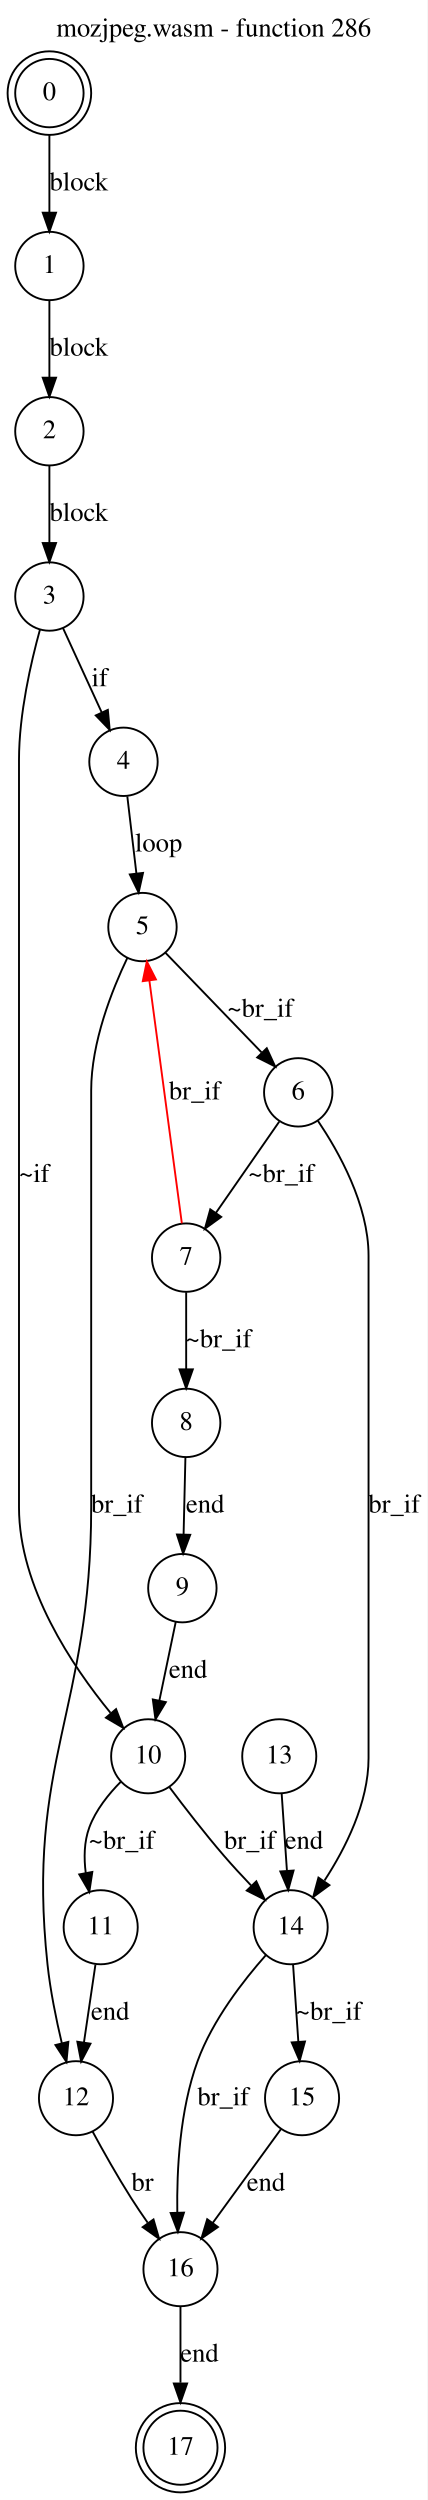
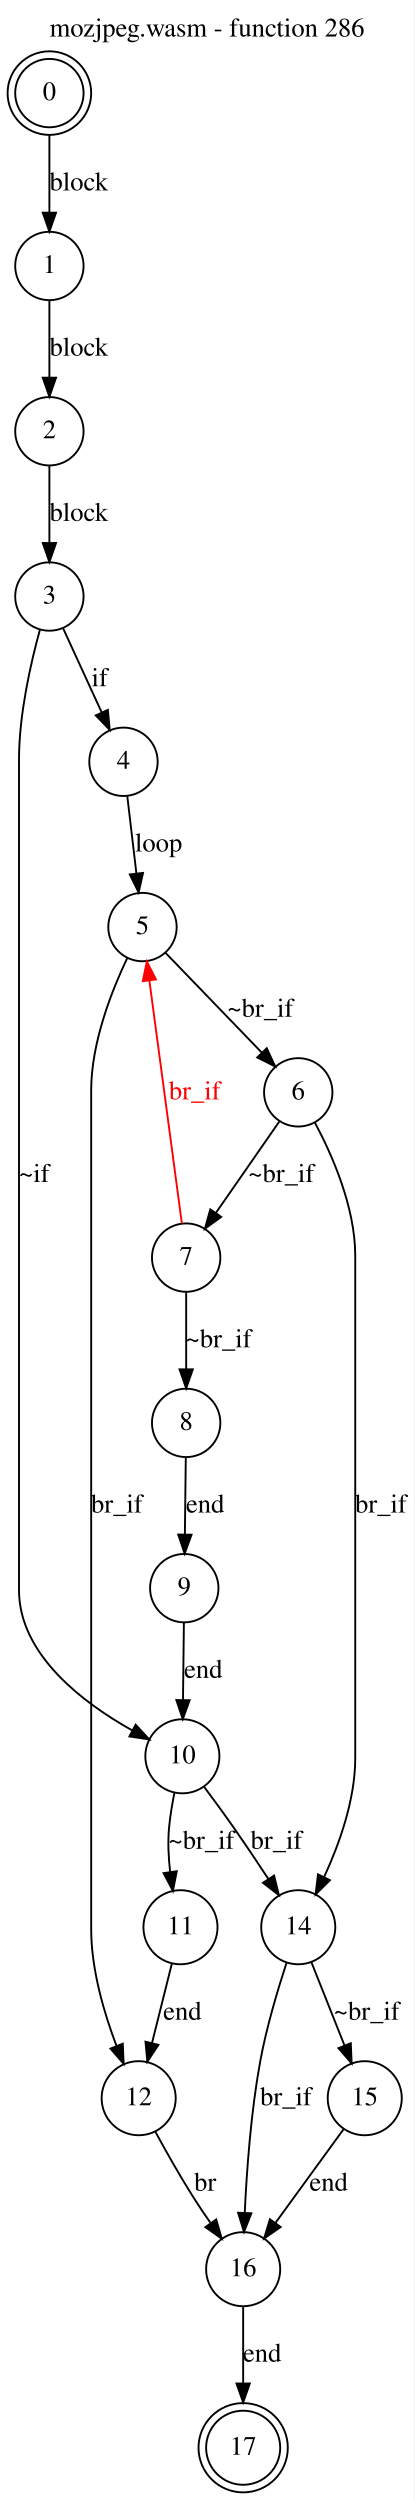
- <svg xmlns="http://www.w3.org/2000/svg" width="225pt" height="1316pt" viewBox="0.00 0.00 225.00 1315.98">
+ <svg xmlns="http://www.w3.org/2000/svg" width="218pt" height="1316pt" viewBox="0.00 0.00 218.00 1315.98">
  <g id="graph0" class="graph" transform="scale(1 1) rotate(0) translate(4 1311.98)">
-     <polygon fill="white" stroke="transparent" points="-4,4 -4,-1311.98 221,-1311.98 221,4 -4,4" />
-     <text text-anchor="middle" x="108.5" y="-1292.78" font-family="Times,serif" font-size="14.00">mozjpeg.wasm - function 286</text>
+     <polygon fill="white" stroke="transparent" points="-4,4 -4,-1311.98 214,-1311.98 214,4 -4,4" />
+     <text text-anchor="middle" x="105" y="-1292.78" font-family="Times,serif" font-size="14.00">mozjpeg.wasm - function 286</text>
    <g id="node1" class="node">
      <ellipse fill="none" stroke="black" cx="22" cy="-1262.98" rx="18" ry="18" />
      <ellipse fill="none" stroke="black" cx="22" cy="-1262.98" rx="22" ry="22" />
      <text text-anchor="middle" x="22" y="-1259.28" font-family="Times,serif" font-size="14.00">0</text>
    </g>
    <g id="node3" class="node">
      <ellipse fill="none" stroke="black" cx="22" cy="-1171.98" rx="18" ry="18" />
      <text text-anchor="middle" x="22" y="-1168.28" font-family="Times,serif" font-size="14.00">1</text>
    </g>
    <g id="edge1" class="edge">
      <path fill="none" stroke="black" d="M22,-1240.89C22,-1228.76 22,-1213.39 22,-1200.34" />
      <polygon fill="black" stroke="black" points="25.5,-1200.05 22,-1190.05 18.5,-1200.05 25.5,-1200.05" />
      <text text-anchor="middle" x="37.5" y="-1211.78" font-family="Times,serif" font-size="14.00">block</text>
    </g>
    <g id="node2" class="node">
-       <ellipse fill="none" stroke="black" cx="91" cy="-23.5" rx="19.5" ry="19.5" />
-       <ellipse fill="none" stroke="black" cx="91" cy="-23.5" rx="23.5" ry="23.5" />
-       <text text-anchor="middle" x="91" y="-19.8" font-family="Times,serif" font-size="14.00">17</text>
+       <ellipse fill="none" stroke="black" cx="124" cy="-23.5" rx="19.5" ry="19.5" />
+       <ellipse fill="none" stroke="black" cx="124" cy="-23.5" rx="23.5" ry="23.5" />
+       <text text-anchor="middle" x="124" y="-19.8" font-family="Times,serif" font-size="14.00">17</text>
    </g>
    <g id="node4" class="node">
      <ellipse fill="none" stroke="black" cx="22" cy="-1084.98" rx="18" ry="18" />
      <text text-anchor="middle" x="22" y="-1081.28" font-family="Times,serif" font-size="14.00">2</text>
    </g>
    <g id="edge2" class="edge">
      <path fill="none" stroke="black" d="M22,-1153.78C22,-1142.15 22,-1126.53 22,-1113.22" />
      <polygon fill="black" stroke="black" points="25.5,-1113.16 22,-1103.16 18.5,-1113.16 25.5,-1113.16" />
      <text text-anchor="middle" x="37.5" y="-1124.78" font-family="Times,serif" font-size="14.00">block</text>
    </g>
    <g id="node5" class="node">
      <ellipse fill="none" stroke="black" cx="22" cy="-997.98" rx="18" ry="18" />
      <text text-anchor="middle" x="22" y="-994.28" font-family="Times,serif" font-size="14.00">3</text>
    </g>
    <g id="edge3" class="edge">
      <path fill="none" stroke="black" d="M22,-1066.78C22,-1055.15 22,-1039.53 22,-1026.22" />
      <polygon fill="black" stroke="black" points="25.5,-1026.16 22,-1016.16 18.5,-1026.16 25.5,-1026.16" />
      <text text-anchor="middle" x="37.5" y="-1037.78" font-family="Times,serif" font-size="14.00">block</text>
    </g>
    <g id="node6" class="node">
      <ellipse fill="none" stroke="black" cx="61" cy="-910.98" rx="18" ry="18" />
      <text text-anchor="middle" x="61" y="-907.28" font-family="Times,serif" font-size="14.00">4</text>
    </g>
    <g id="edge4" class="edge">
      <path fill="none" stroke="black" d="M29.15,-981.39C34.83,-969.01 42.89,-951.45 49.48,-937.09" />
      <polygon fill="black" stroke="black" points="52.77,-938.31 53.76,-927.76 46.41,-935.39 52.77,-938.31" />
      <text text-anchor="middle" x="48.5" y="-950.78" font-family="Times,serif" font-size="14.00">if</text>
    </g>
    <g id="node7" class="node">
-       <ellipse fill="none" stroke="black" cx="74" cy="-387.48" rx="19.5" ry="19.5" />
-       <text text-anchor="middle" x="74" y="-383.78" font-family="Times,serif" font-size="14.00">10</text>
+       <ellipse fill="none" stroke="black" cx="92" cy="-387.48" rx="19.5" ry="19.5" />
+       <text text-anchor="middle" x="92" y="-383.78" font-family="Times,serif" font-size="14.00">10</text>
    </g>
    <g id="edge5" class="edge">
-       <path fill="none" stroke="black" d="M17.03,-980.54C12.33,-963.55 6,-936.16 6,-911.98 6,-911.98 6,-911.98 6,-518.48 6,-476.56 34.11,-434.81 54.18,-410.34" />
-       <polygon fill="black" stroke="black" points="57.09,-412.32 60.89,-402.43 51.75,-407.79 57.09,-412.32" />
+       <path fill="none" stroke="black" d="M17.03,-980.54C12.33,-963.55 6,-936.16 6,-911.98 6,-911.98 6,-911.98 6,-474.98 6,-440.81 40.18,-415.35 65.44,-401.19" />
+       <polygon fill="black" stroke="black" points="67.41,-404.11 74.6,-396.33 64.12,-397.93 67.41,-404.11" />
      <text text-anchor="middle" x="14" y="-689.78" font-family="Times,serif" font-size="14.00">~if</text>
    </g>
    <g id="node8" class="node">
      <ellipse fill="none" stroke="black" cx="71" cy="-823.98" rx="18" ry="18" />
      <text text-anchor="middle" x="71" y="-820.28" font-family="Times,serif" font-size="14.00">5</text>
    </g>
    <g id="edge6" class="edge">
      <path fill="none" stroke="black" d="M63.02,-892.78C64.39,-881.15 66.23,-865.53 67.8,-852.22" />
      <polygon fill="black" stroke="black" points="71.29,-852.5 68.98,-842.16 64.33,-851.68 71.29,-852.5" />
      <text text-anchor="middle" x="79.5" y="-863.78" font-family="Times,serif" font-size="14.00">loop</text>
    </g>
    <g id="node12" class="node">
-       <ellipse fill="none" stroke="black" cx="149" cy="-297.49" rx="19.5" ry="19.5" />
-       <text text-anchor="middle" x="149" y="-293.79" font-family="Times,serif" font-size="14.00">14</text>
+       <ellipse fill="none" stroke="black" cx="153" cy="-297.49" rx="19.5" ry="19.5" />
+       <text text-anchor="middle" x="153" y="-293.79" font-family="Times,serif" font-size="14.00">14</text>
    </g>
    <g id="edge16" class="edge">
-       <path fill="none" stroke="black" d="M85.15,-371.28C92.96,-360.85 103.79,-346.81 114,-334.99 118.44,-329.84 123.4,-324.47 128.16,-319.48" />
-       <polygon fill="black" stroke="black" points="130.92,-321.66 135.36,-312.04 125.89,-316.79 130.92,-321.66" />
-       <text text-anchor="middle" x="127.5" y="-338.79" font-family="Times,serif" font-size="14.00">br_if</text>
+       <path fill="none" stroke="black" d="M103.48,-371.34C108.35,-364.83 114.03,-357.09 119,-349.99 125.11,-341.25 131.6,-331.53 137.26,-322.91" />
+       <polygon fill="black" stroke="black" points="140.27,-324.7 142.8,-314.41 134.41,-320.88 140.27,-324.7" />
+       <text text-anchor="middle" x="141.5" y="-338.79" font-family="Times,serif" font-size="14.00">br_if</text>
    </g>
    <g id="node15" class="node">
-       <ellipse fill="none" stroke="black" cx="49" cy="-297.49" rx="19.5" ry="19.5" />
-       <text text-anchor="middle" x="49" y="-293.79" font-family="Times,serif" font-size="14.00">11</text>
+       <ellipse fill="none" stroke="black" cx="91" cy="-297.49" rx="19.5" ry="19.5" />
+       <text text-anchor="middle" x="91" y="-293.79" font-family="Times,serif" font-size="14.00">11</text>
    </g>
    <g id="edge15" class="edge">
-       <path fill="none" stroke="black" d="M59.64,-374.13C53.23,-367.67 46.38,-359.19 43,-349.99 40.24,-342.47 40.12,-333.95 41.14,-326.04" />
-       <polygon fill="black" stroke="black" points="44.6,-326.6 43.02,-316.13 37.72,-325.3 44.6,-326.6" />
-       <text text-anchor="middle" x="60" y="-338.79" font-family="Times,serif" font-size="14.00">~br_if</text>
+       <path fill="none" stroke="black" d="M87.83,-368.39C86.67,-362.55 85.57,-356.02 85,-349.99 84.28,-342.43 84.69,-334.27 85.55,-326.72" />
+       <polygon fill="black" stroke="black" points="89.05,-326.98 87.02,-316.58 82.12,-325.98 89.05,-326.98" />
+       <text text-anchor="middle" x="102" y="-338.79" font-family="Times,serif" font-size="14.00">~br_if</text>
    </g>
    <g id="node9" class="node">
      <ellipse fill="none" stroke="black" cx="153" cy="-736.98" rx="18" ry="18" />
      <text text-anchor="middle" x="153" y="-733.28" font-family="Times,serif" font-size="14.00">6</text>
    </g>
    <g id="edge7" class="edge">
      <path fill="none" stroke="black" d="M83.1,-810.44C96.42,-796.63 118.03,-774.23 133.7,-757.99" />
      <polygon fill="black" stroke="black" points="136.43,-760.2 140.85,-750.58 131.39,-755.34 136.43,-760.2" />
      <text text-anchor="middle" x="133" y="-776.78" font-family="Times,serif" font-size="14.00">~br_if</text>
    </g>
    <g id="node10" class="node">
-       <ellipse fill="none" stroke="black" cx="36" cy="-207.49" rx="19.5" ry="19.5" />
-       <text text-anchor="middle" x="36" y="-203.79" font-family="Times,serif" font-size="14.00">12</text>
+       <ellipse fill="none" stroke="black" cx="69" cy="-207.49" rx="19.5" ry="19.5" />
+       <text text-anchor="middle" x="69" y="-203.79" font-family="Times,serif" font-size="14.00">12</text>
    </g>
    <g id="edge8" class="edge">
-       <path fill="none" stroke="black" d="M63.05,-807.78C55.08,-791.12 44,-763.38 44,-737.98 44,-737.98 44,-737.98 44,-518.48 44,-411.11 9.61,-384.76 21,-277.99 22.47,-264.18 25.55,-249.09 28.53,-236.51" />
-       <polygon fill="black" stroke="black" points="31.98,-237.16 30.98,-226.61 25.18,-235.48 31.98,-237.16" />
+       <path fill="none" stroke="black" d="M63.05,-807.78C55.08,-791.12 44,-763.38 44,-737.98 44,-737.98 44,-737.98 44,-296.49 44,-275.25 50.82,-252.18 57.34,-234.99" />
+       <polygon fill="black" stroke="black" points="60.63,-236.2 61.09,-225.61 54.13,-233.6 60.63,-236.2" />
      <text text-anchor="middle" x="57.5" y="-515.78" font-family="Times,serif" font-size="14.00">br_if</text>
    </g>
    <g id="node11" class="node">
      <ellipse fill="none" stroke="black" cx="94" cy="-649.98" rx="18" ry="18" />
      <text text-anchor="middle" x="94" y="-646.28" font-family="Times,serif" font-size="14.00">7</text>
    </g>
    <g id="edge9" class="edge">
      <path fill="none" stroke="black" d="M142.99,-721.56C133.87,-708.42 120.24,-688.79 109.67,-673.56" />
      <polygon fill="black" stroke="black" points="112.44,-671.41 103.86,-665.19 106.69,-675.4 112.44,-671.41" />
      <text text-anchor="middle" x="144" y="-689.78" font-family="Times,serif" font-size="14.00">~br_if</text>
    </g>
    <g id="edge10" class="edge">
-       <path fill="none" stroke="black" d="M163.31,-722.05C174.25,-705.84 190,-677.86 190,-650.98 190,-650.98 190,-650.98 190,-386.48 190,-363.02 177.87,-339.05 166.81,-322.07" />
-       <polygon fill="black" stroke="black" points="169.4,-319.66 160.86,-313.4 163.63,-323.62 169.4,-319.66" />
-       <text text-anchor="middle" x="203.5" y="-515.78" font-family="Times,serif" font-size="14.00">br_if</text>
+       <path fill="none" stroke="black" d="M161.68,-721.19C170.54,-704.65 183,-676.8 183,-650.98 183,-650.98 183,-650.98 183,-386.48 183,-364.63 174.61,-341.27 166.7,-324.12" />
+       <polygon fill="black" stroke="black" points="169.68,-322.26 162.16,-314.79 163.39,-325.32 169.68,-322.26" />
+       <text text-anchor="middle" x="196.5" y="-515.78" font-family="Times,serif" font-size="14.00">br_if</text>
    </g>
    <g id="node16" class="node">
-       <ellipse fill="none" stroke="black" cx="91" cy="-117.49" rx="19.5" ry="19.5" />
-       <text text-anchor="middle" x="91" y="-113.79" font-family="Times,serif" font-size="14.00">16</text>
+       <ellipse fill="none" stroke="black" cx="124" cy="-117.49" rx="19.5" ry="19.5" />
+       <text text-anchor="middle" x="124" y="-113.79" font-family="Times,serif" font-size="14.00">16</text>
    </g>
    <g id="edge18" class="edge">
-       <path fill="none" stroke="black" d="M44.71,-190C50.25,-179.76 57.74,-166.43 65,-154.99 67.72,-150.7 70.75,-146.23 73.75,-141.94" />
-       <polygon fill="black" stroke="black" points="76.8,-143.69 79.75,-133.52 71.1,-139.63 76.8,-143.69" />
-       <text text-anchor="middle" x="71" y="-158.79" font-family="Times,serif" font-size="14.00">br</text>
+       <path fill="none" stroke="black" d="M77.71,-190C83.25,-179.76 90.74,-166.43 98,-154.99 100.72,-150.7 103.75,-146.23 106.75,-141.94" />
+       <polygon fill="black" stroke="black" points="109.8,-143.69 112.75,-133.52 104.1,-139.63 109.8,-143.69" />
+       <text text-anchor="middle" x="104" y="-158.79" font-family="Times,serif" font-size="14.00">br</text>
    </g>
    <g id="edge12" class="edge">
      <path fill="none" stroke="red" d="M91.72,-668.03C87.73,-697.86 79.46,-759.75 74.66,-795.63" />
      <polygon fill="red" stroke="red" points="71.15,-795.49 73.29,-805.86 78.08,-796.41 71.15,-795.49" />
-       <text text-anchor="middle" x="98.5" y="-733.28" font-family="Times,serif" font-size="14.00">br_if</text>
+       <text text-anchor="middle" x="98.5" y="-733.28" font-family="Times,serif" font-size="14.00" fill="red">br_if</text>
    </g>
    <g id="node13" class="node">
      <ellipse fill="none" stroke="black" cx="94" cy="-562.98" rx="18" ry="18" />
      <text text-anchor="middle" x="94" y="-559.28" font-family="Times,serif" font-size="14.00">8</text>
    </g>
    <g id="edge11" class="edge">
      <path fill="none" stroke="black" d="M94,-631.78C94,-620.15 94,-604.53 94,-591.22" />
      <polygon fill="black" stroke="black" points="97.5,-591.16 94,-581.16 90.5,-591.16 97.5,-591.16" />
      <text text-anchor="middle" x="111" y="-602.78" font-family="Times,serif" font-size="14.00">~br_if</text>
    </g>
-     <g id="edge21" class="edge">
-       <path fill="none" stroke="black" d="M136.01,-282.87C124.34,-269.71 107.86,-248.64 100,-226.99 90.63,-201.19 88.99,-169.74 89.33,-147.36" />
-       <polygon fill="black" stroke="black" points="92.84,-147.27 89.63,-137.17 85.84,-147.06 92.84,-147.27" />
-       <text text-anchor="middle" x="113.5" y="-203.79" font-family="Times,serif" font-size="14.00">br_if</text>
+     <g id="edge20" class="edge">
+       <path fill="none" stroke="black" d="M146.83,-278.72C142.27,-264.81 136.29,-244.9 133,-226.99 128.07,-200.15 125.84,-169.08 124.83,-147.08" />
+       <polygon fill="black" stroke="black" points="128.33,-146.92 124.43,-137.07 121.33,-147.2 128.33,-146.92" />
+       <text text-anchor="middle" x="146.5" y="-203.79" font-family="Times,serif" font-size="14.00">br_if</text>
    </g>
-     <g id="node18" class="node">
-       <ellipse fill="none" stroke="black" cx="155" cy="-207.49" rx="19.5" ry="19.5" />
-       <text text-anchor="middle" x="155" y="-203.79" font-family="Times,serif" font-size="14.00">15</text>
+     <g id="node17" class="node">
+       <ellipse fill="none" stroke="black" cx="188" cy="-207.49" rx="19.5" ry="19.5" />
+       <text text-anchor="middle" x="188" y="-203.79" font-family="Times,serif" font-size="14.00">15</text>
    </g>
-     <g id="edge20" class="edge">
-       <path fill="none" stroke="black" d="M150.27,-277.83C151.08,-266.04 152.13,-250.58 153.04,-237.25" />
-       <polygon fill="black" stroke="black" points="156.54,-237.34 153.73,-227.13 149.56,-236.86 156.54,-237.34" />
-       <text text-anchor="middle" x="169" y="-248.79" font-family="Times,serif" font-size="14.00">~br_if</text>
+     <g id="edge19" class="edge">
+       <path fill="none" stroke="black" d="M159.91,-279.1C164.9,-266.57 171.72,-249.42 177.39,-235.16" />
+       <polygon fill="black" stroke="black" points="180.66,-236.43 181.1,-225.84 174.15,-233.84 180.66,-236.43" />
+       <text text-anchor="middle" x="189" y="-248.79" font-family="Times,serif" font-size="14.00">~br_if</text>
    </g>
    <g id="node14" class="node">
-       <ellipse fill="none" stroke="black" cx="92" cy="-475.98" rx="18" ry="18" />
-       <text text-anchor="middle" x="92" y="-472.28" font-family="Times,serif" font-size="14.00">9</text>
+       <ellipse fill="none" stroke="black" cx="93" cy="-475.98" rx="18" ry="18" />
+       <text text-anchor="middle" x="93" y="-472.28" font-family="Times,serif" font-size="14.00">9</text>
    </g>
    <g id="edge13" class="edge">
-       <path fill="none" stroke="black" d="M93.6,-544.78C93.32,-533.15 92.95,-517.53 92.64,-504.22" />
-       <polygon fill="black" stroke="black" points="96.14,-504.07 92.4,-494.16 89.14,-504.24 96.14,-504.07" />
+       <path fill="none" stroke="black" d="M93.8,-544.78C93.66,-533.15 93.48,-517.53 93.32,-504.22" />
+       <polygon fill="black" stroke="black" points="96.82,-504.12 93.2,-494.16 89.82,-504.2 96.82,-504.12" />
      <text text-anchor="middle" x="104" y="-515.78" font-family="Times,serif" font-size="14.00">end</text>
    </g>
    <g id="edge14" class="edge">
-       <path fill="none" stroke="black" d="M88.53,-458.3C86.09,-446.57 82.76,-430.57 79.9,-416.85" />
-       <polygon fill="black" stroke="black" points="83.3,-415.99 77.83,-406.91 76.44,-417.41 83.3,-415.99" />
-       <text text-anchor="middle" x="95" y="-428.78" font-family="Times,serif" font-size="14.00">end</text>
+       <path fill="none" stroke="black" d="M92.8,-457.89C92.67,-446.32 92.49,-430.73 92.33,-417.27" />
+       <polygon fill="black" stroke="black" points="95.83,-416.99 92.21,-407.04 88.83,-417.08 95.83,-416.99" />
+       <text text-anchor="middle" x="103" y="-428.78" font-family="Times,serif" font-size="14.00">end</text>
    </g>
    <g id="edge17" class="edge">
-       <path fill="none" stroke="black" d="M46.24,-277.83C44.49,-265.96 42.19,-250.37 40.21,-236.98" />
-       <polygon fill="black" stroke="black" points="43.63,-236.21 38.71,-226.82 36.71,-237.23 43.63,-236.21" />
-       <text text-anchor="middle" x="54" y="-248.79" font-family="Times,serif" font-size="14.00">end</text>
-     </g>
-     <g id="edge23" class="edge">
-       <path fill="none" stroke="black" d="M91,-97.88C91,-86.36 91,-71.24 91,-57.72" />
-       <polygon fill="black" stroke="black" points="94.5,-57.32 91,-47.32 87.5,-57.32 94.5,-57.32" />
-       <text text-anchor="middle" x="101" y="-68.8" font-family="Times,serif" font-size="14.00">end</text>
-     </g>
-     <g id="node17" class="node">
-       <ellipse fill="none" stroke="black" cx="143" cy="-387.48" rx="19.5" ry="19.5" />
-       <text text-anchor="middle" x="143" y="-383.78" font-family="Times,serif" font-size="14.00">13</text>
-     </g>
-     <g id="edge19" class="edge">
-       <path fill="none" stroke="black" d="M144.27,-367.82C145.08,-356.04 146.13,-340.58 147.04,-327.25" />
-       <polygon fill="black" stroke="black" points="150.54,-327.34 147.73,-317.12 143.56,-326.86 150.54,-327.34" />
-       <text text-anchor="middle" x="156" y="-338.79" font-family="Times,serif" font-size="14.00">end</text>
+       <path fill="none" stroke="black" d="M86.44,-278.25C83.43,-266.22 79.43,-250.21 76.02,-236.57" />
+       <polygon fill="black" stroke="black" points="79.37,-235.55 73.55,-226.7 72.58,-237.25 79.37,-235.55" />
+       <text text-anchor="middle" x="92" y="-248.79" font-family="Times,serif" font-size="14.00">end</text>
    </g>
    <g id="edge22" class="edge">
-       <path fill="none" stroke="black" d="M143.85,-191.16C133.94,-177.54 119.3,-157.41 107.94,-141.79" />
-       <polygon fill="black" stroke="black" points="110.73,-139.68 102.02,-133.65 105.07,-143.79 110.73,-139.68" />
-       <text text-anchor="middle" x="136" y="-158.79" font-family="Times,serif" font-size="14.00">end</text>
+       <path fill="none" stroke="black" d="M124,-97.88C124,-86.36 124,-71.24 124,-57.72" />
+       <polygon fill="black" stroke="black" points="127.5,-57.32 124,-47.32 120.5,-57.32 127.5,-57.32" />
+       <text text-anchor="middle" x="134" y="-68.8" font-family="Times,serif" font-size="14.00">end</text>
+     </g>
+     <g id="edge21" class="edge">
+       <path fill="none" stroke="black" d="M176.85,-191.16C166.94,-177.54 152.3,-157.41 140.94,-141.79" />
+       <polygon fill="black" stroke="black" points="143.73,-139.68 135.02,-133.65 138.07,-143.79 143.73,-139.68" />
+       <text text-anchor="middle" x="169" y="-158.79" font-family="Times,serif" font-size="14.00">end</text>
    </g>
  </g>
</svg>
